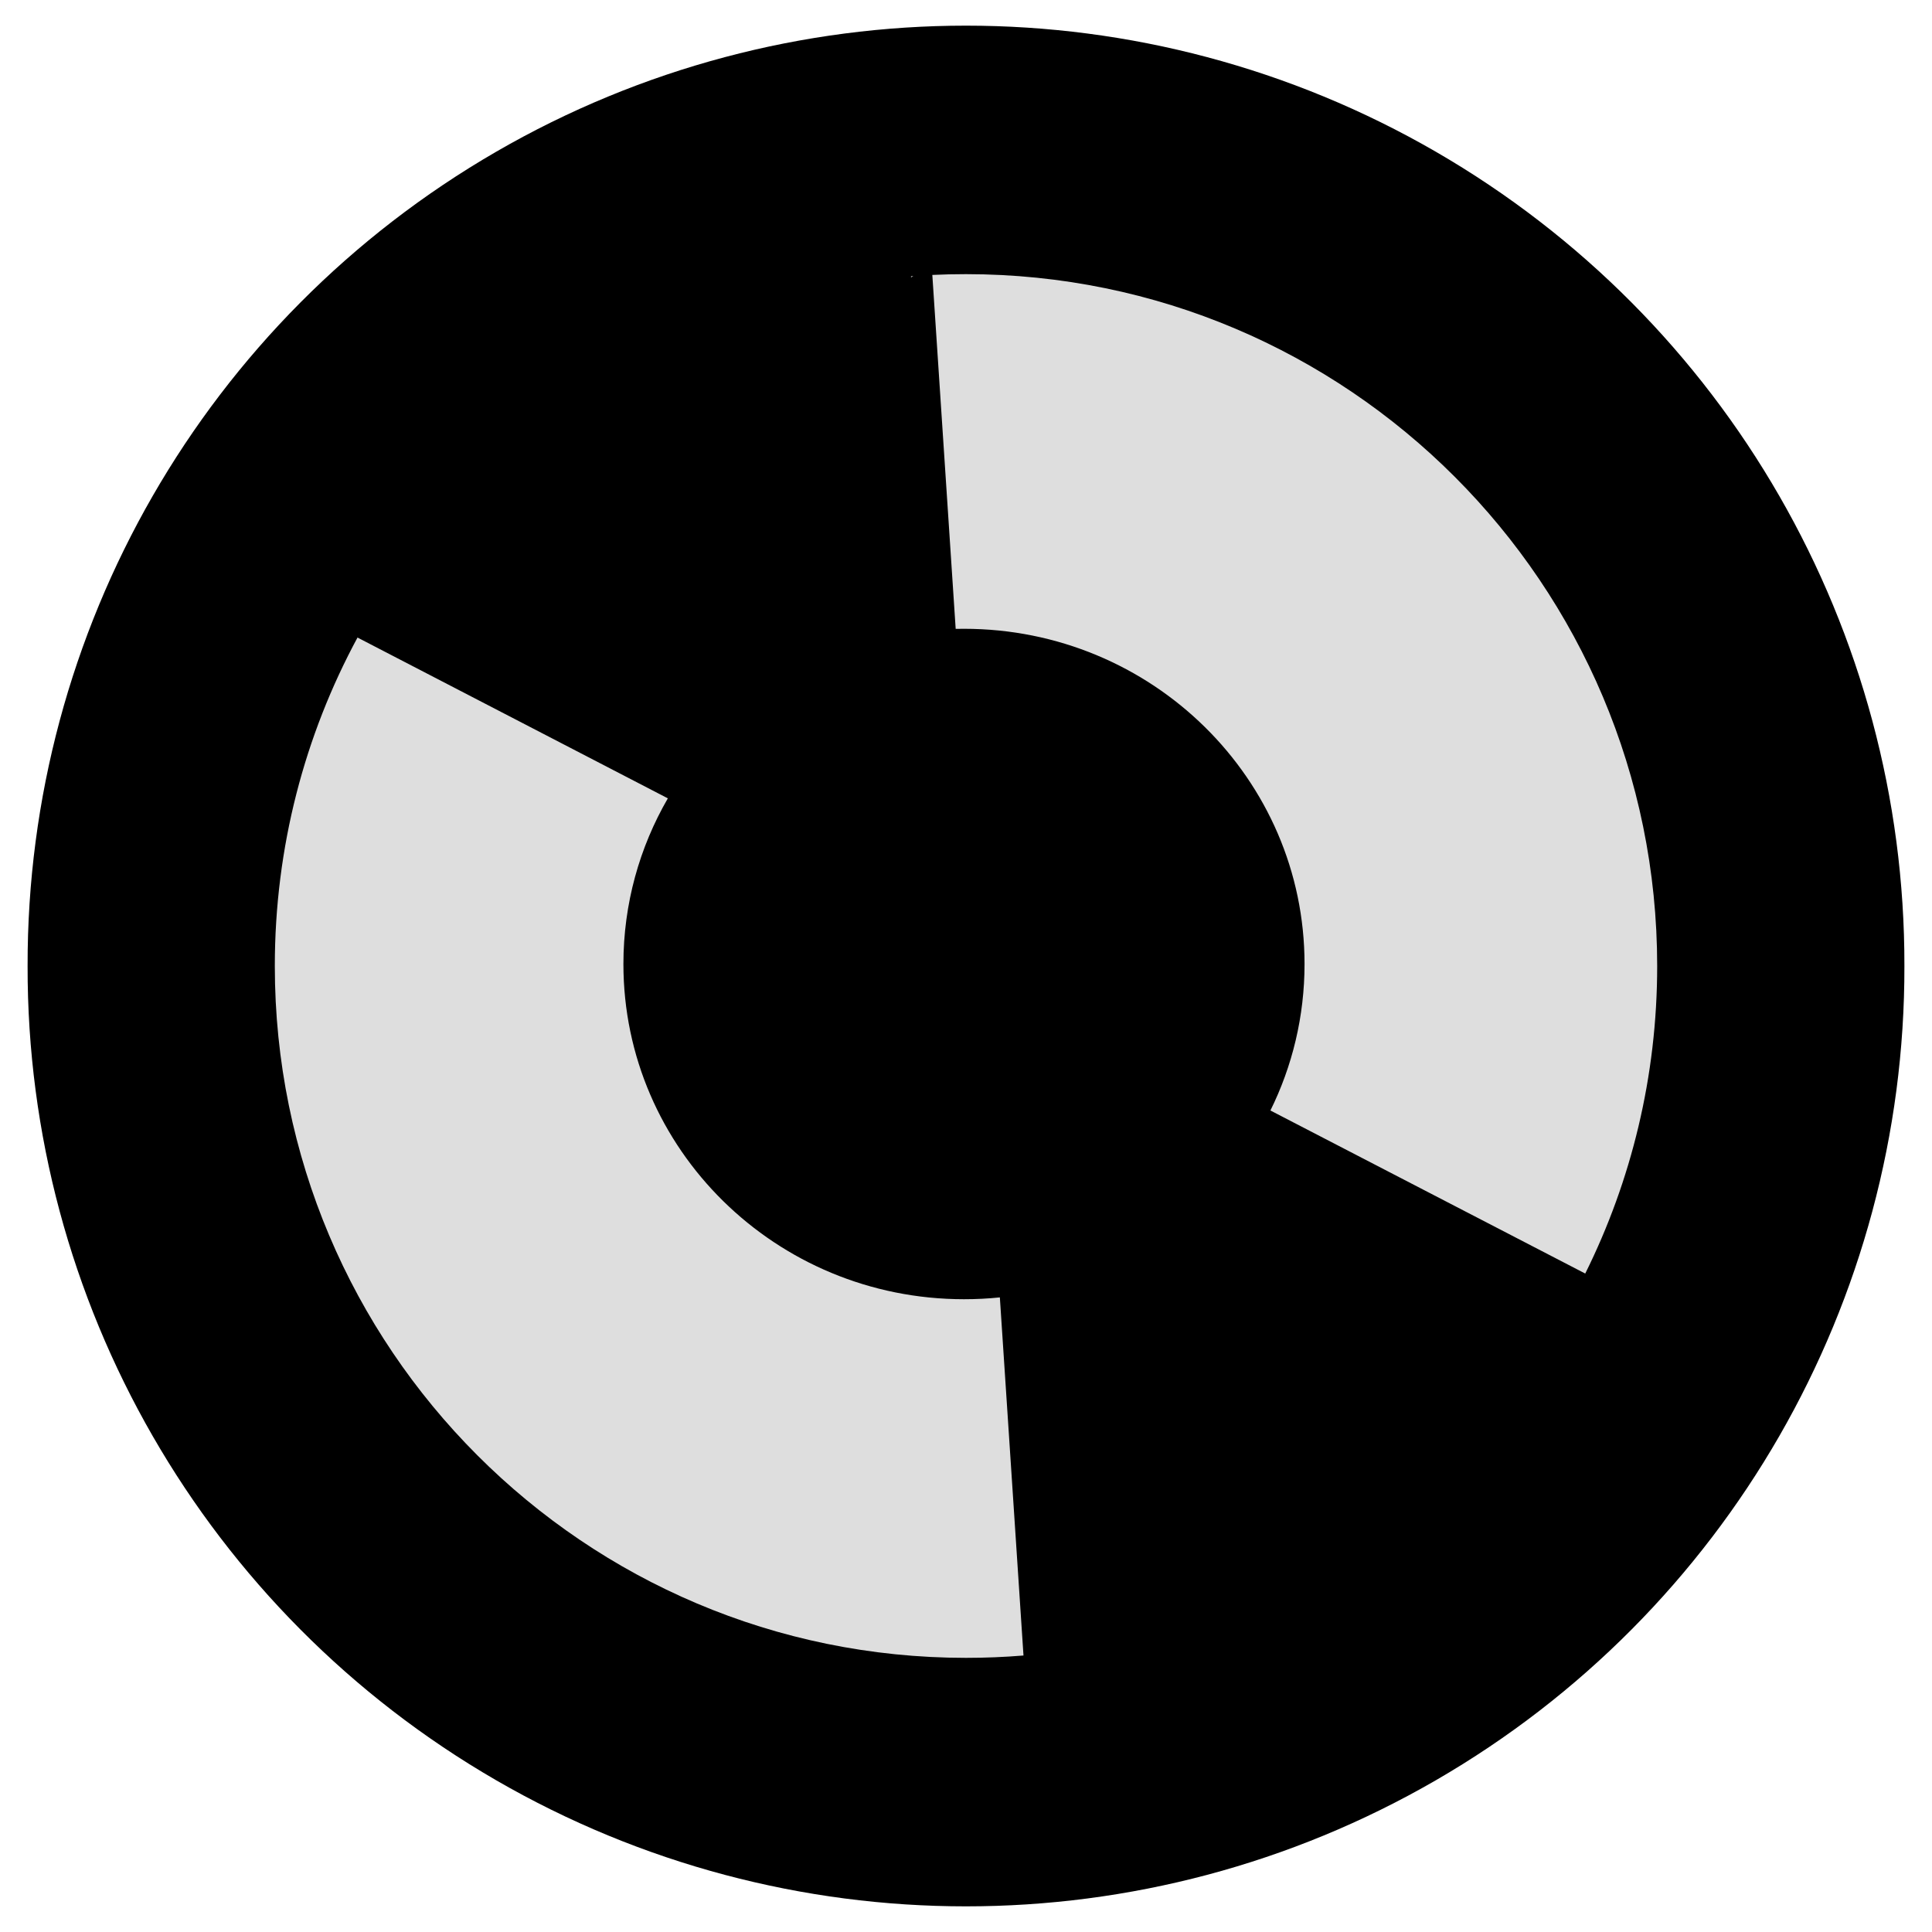
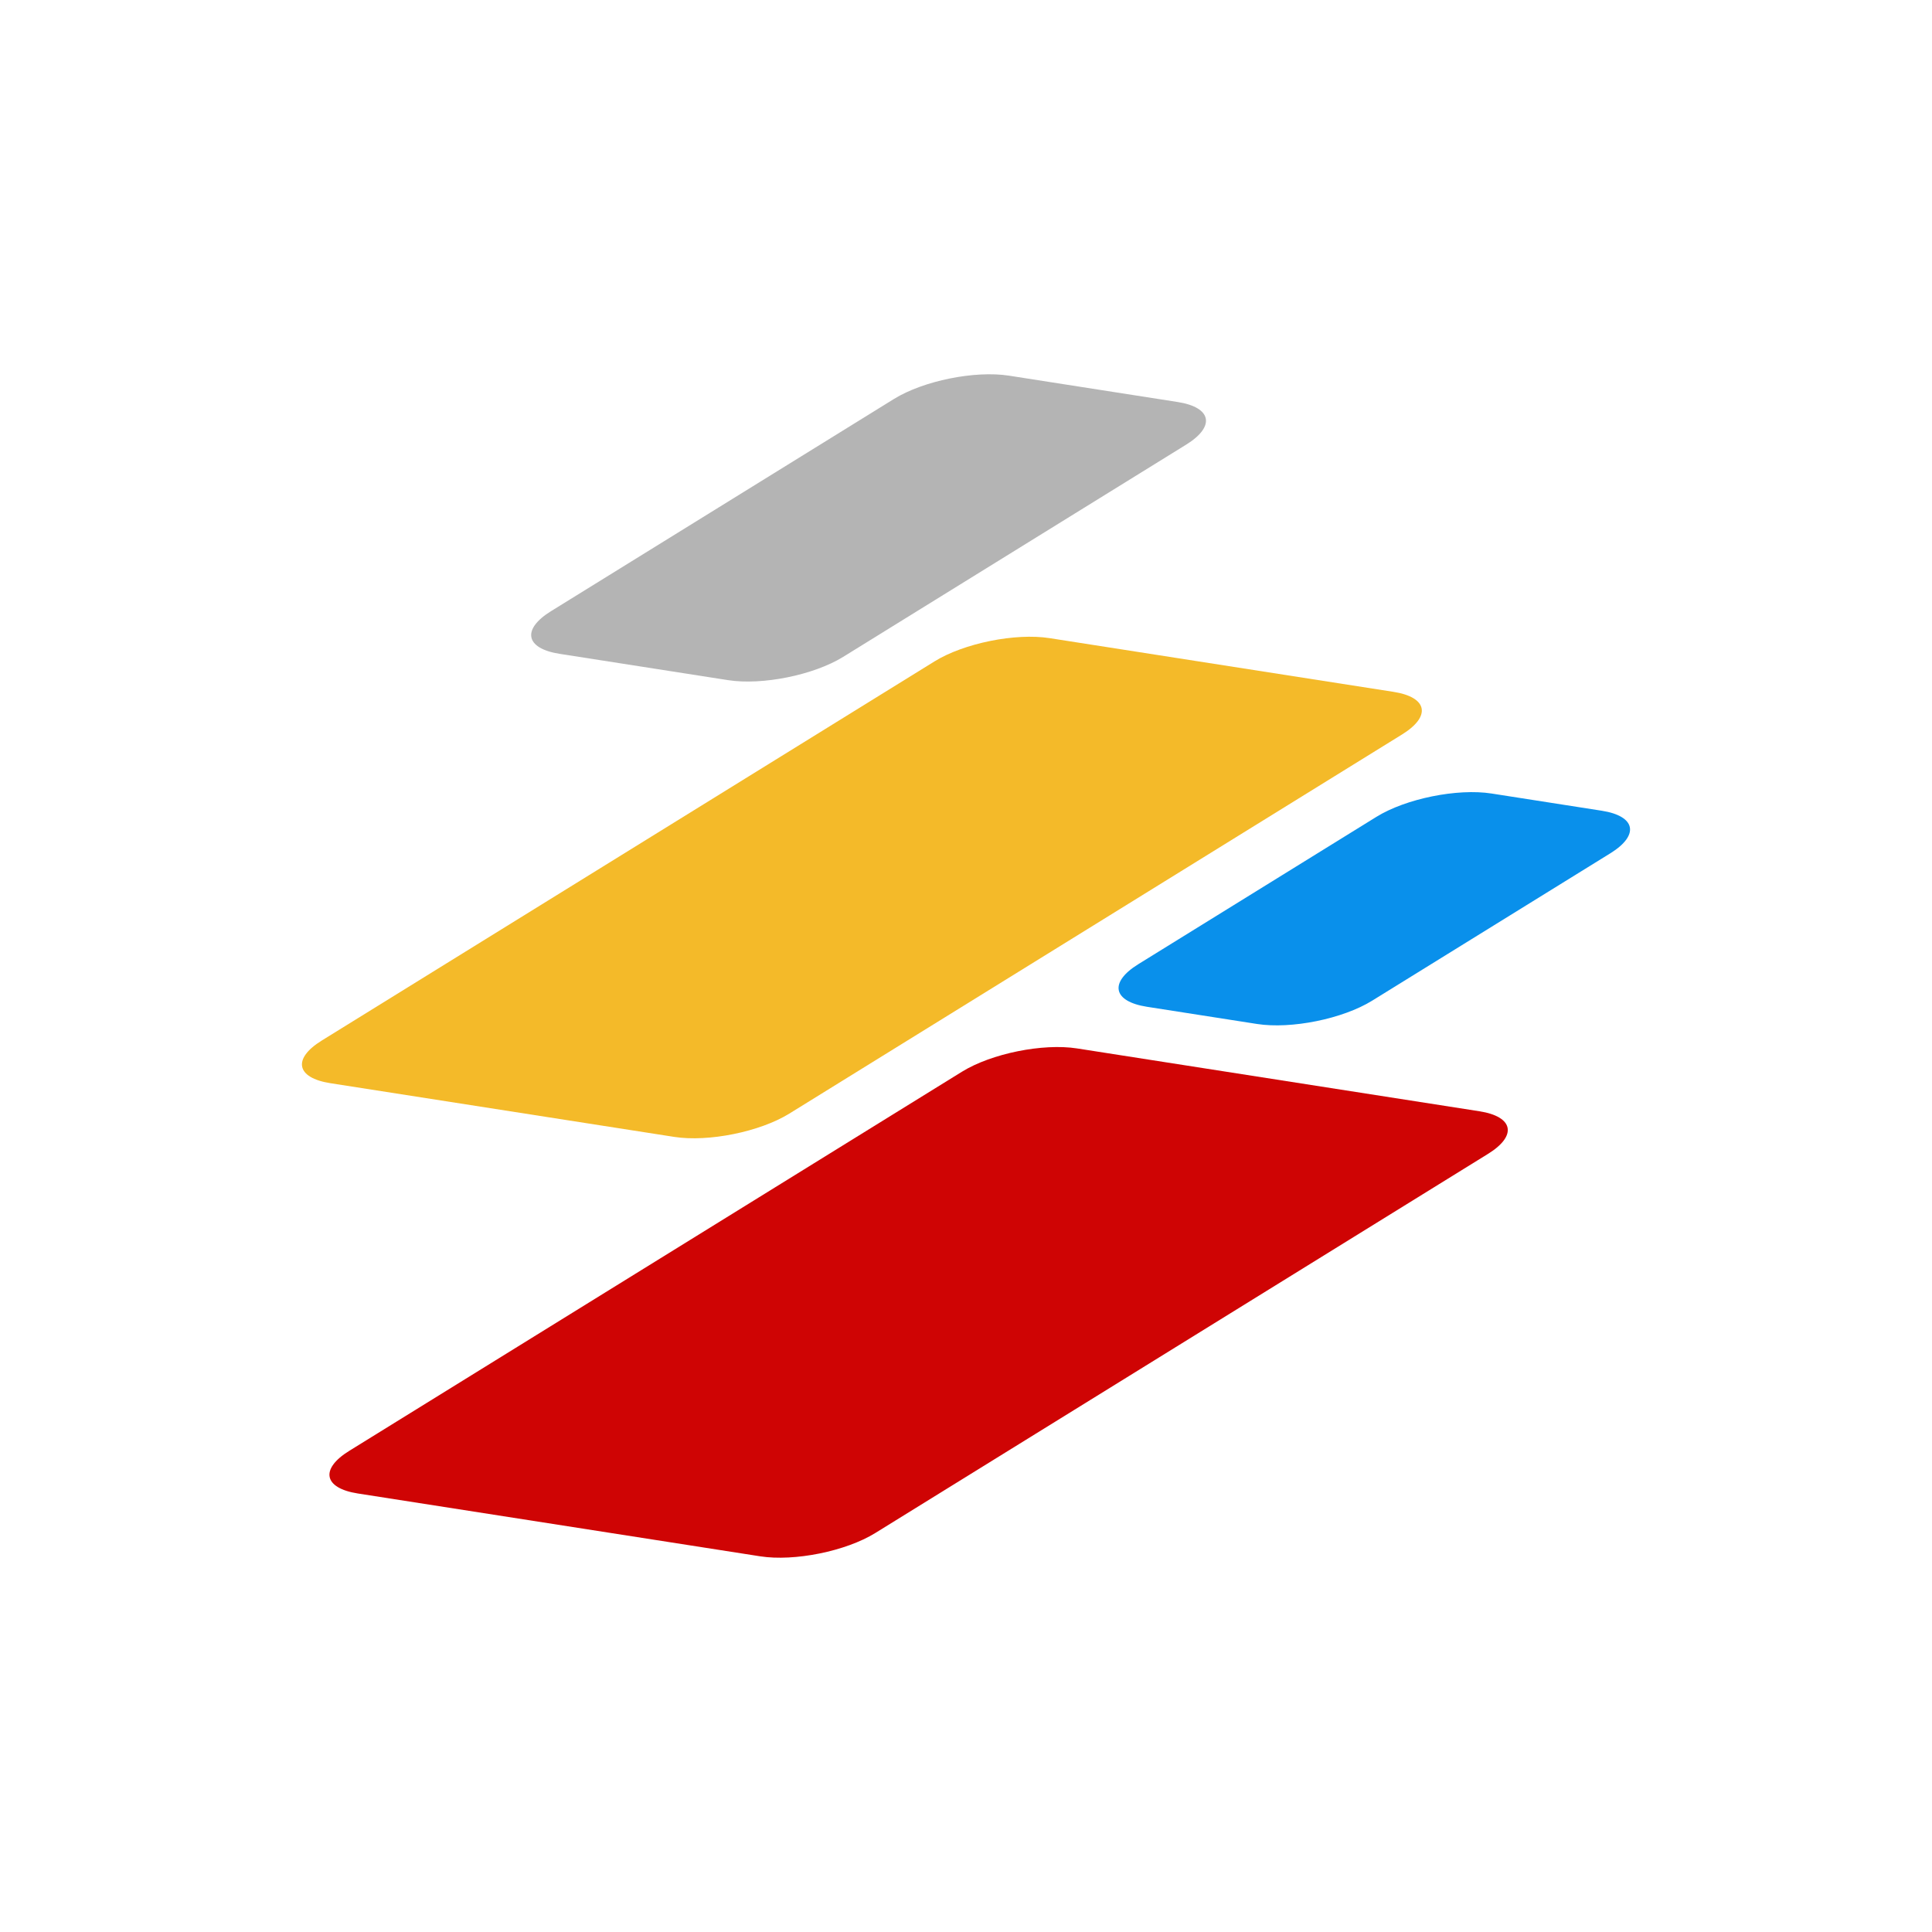
- <svg xmlns="http://www.w3.org/2000/svg" width="500" height="500" id="svg2" version="1.1">
-   <defs id="defs4" />
-   <g id="layer2">
-     <path transform="matrix(1.049383,0,0,1.049383,-81.30515,-76.80777)" style="fill:#000000;fill-opacity:1;stroke:none" id="path3558" d="m 547.143,311.429 a 231.429,231.429 0 1 1 -462.857,0 231.429,231.429 0 1 1 462.857,0 z" />
-   </g>
-   <g id="layer1" transform="translate(0,-552.3622)">
-     <path style="fill:#dedede;fill-opacity:1;stroke:none" d="m 250,623.311 c -2.926,0 -5.824,0.063 -8.716,0.202 l 6.046,91.602 c 0.711,-0.017 1.43,-0.023 2.145,-0.023 48.676,0 88.138,38.844 88.138,86.754 0,13.59 -3.17,26.46 -8.83,37.911 l 81.476,42.198 c 11.908,-23.977 18.618,-50.999 18.618,-79.593 0,-98.889 -80.086,-179.051 -178.878,-179.051 z m -13.758,0.516 c -0.161,0.012 -0.319,0.032 -0.479,0.045 l 0.023,0.269 0.57,-0.314 c -0.038,0.003 -0.076,-0.003 -0.114,0 z M 92.524,717.359 c -13.655,25.29 -21.401,54.237 -21.401,85.003 0,98.889 80.086,179.051 178.878,179.051 5.011,0 9.97,-0.202 14.876,-0.606 l -6.115,-92.679 c -3.051,0.315 -6.15,0.471 -9.286,0.471 -48.676,0 -88.138,-38.844 -88.138,-86.754 0,-15.592 4.183,-30.227 11.499,-42.872 L 92.524,717.359 z" id="path2996" />
+ <svg xmlns="http://www.w3.org/2000/svg" width="512" height="512" viewBox="0 0 135.467 135.467" version="1.1" id="svg367">
+   <defs id="defs364" />
+   <g id="layer1">
+     <g id="g558" transform="matrix(1.539849,0,0,1.539849,131.2571,-84.23438)">
+       <rect style="fill:#cf0404;fill-opacity:1;stroke-width:1.335;stroke-linecap:round;paint-order:stroke fill markers;stop-color:#000000" id="rect844-8-5-5" width="24.245" height="38.514" x="101.695" y="164.034" transform="matrix(0.9880243,0.1542985,-0.8503697,0.5261856,0,0)" rx="2.851" />
+       <rect style="fill:#f4ba29;fill-opacity:1;stroke-width:1.335;stroke-linecap:round;paint-order:stroke fill markers;stop-color:#000000" id="rect844-3-58-04-3" width="21.551" height="38.514" x="76.282" y="135.98" transform="matrix(0.9880243,0.1542985,-0.8503697,0.5261856,0,0)" rx="2.851" />
+       <rect style="fill:#0990eb;fill-opacity:1;stroke-width:1.335;stroke-linecap:round;paint-order:stroke fill markers;stop-color:#000000" id="rect844-3-5-43-8-8" width="10.776" height="18.455" x="101.789" y="141.947" transform="matrix(0.9880243,0.1542985,-0.8503697,0.5261856,0,0)" rx="2.851" />
+       <rect style="fill:#b4b4b4;fill-opacity:1;stroke-width:1.335;stroke-linecap:round;paint-order:stroke fill markers;stop-color:#000000" id="rect844-3-6-71-7-8" width="13.469" height="24.071" x="59.183" y="118.281" transform="matrix(0.9880243,0.1542985,-0.8503697,0.5261856,0,0)" rx="2.851" />
+     </g>
  </g>
</svg>
